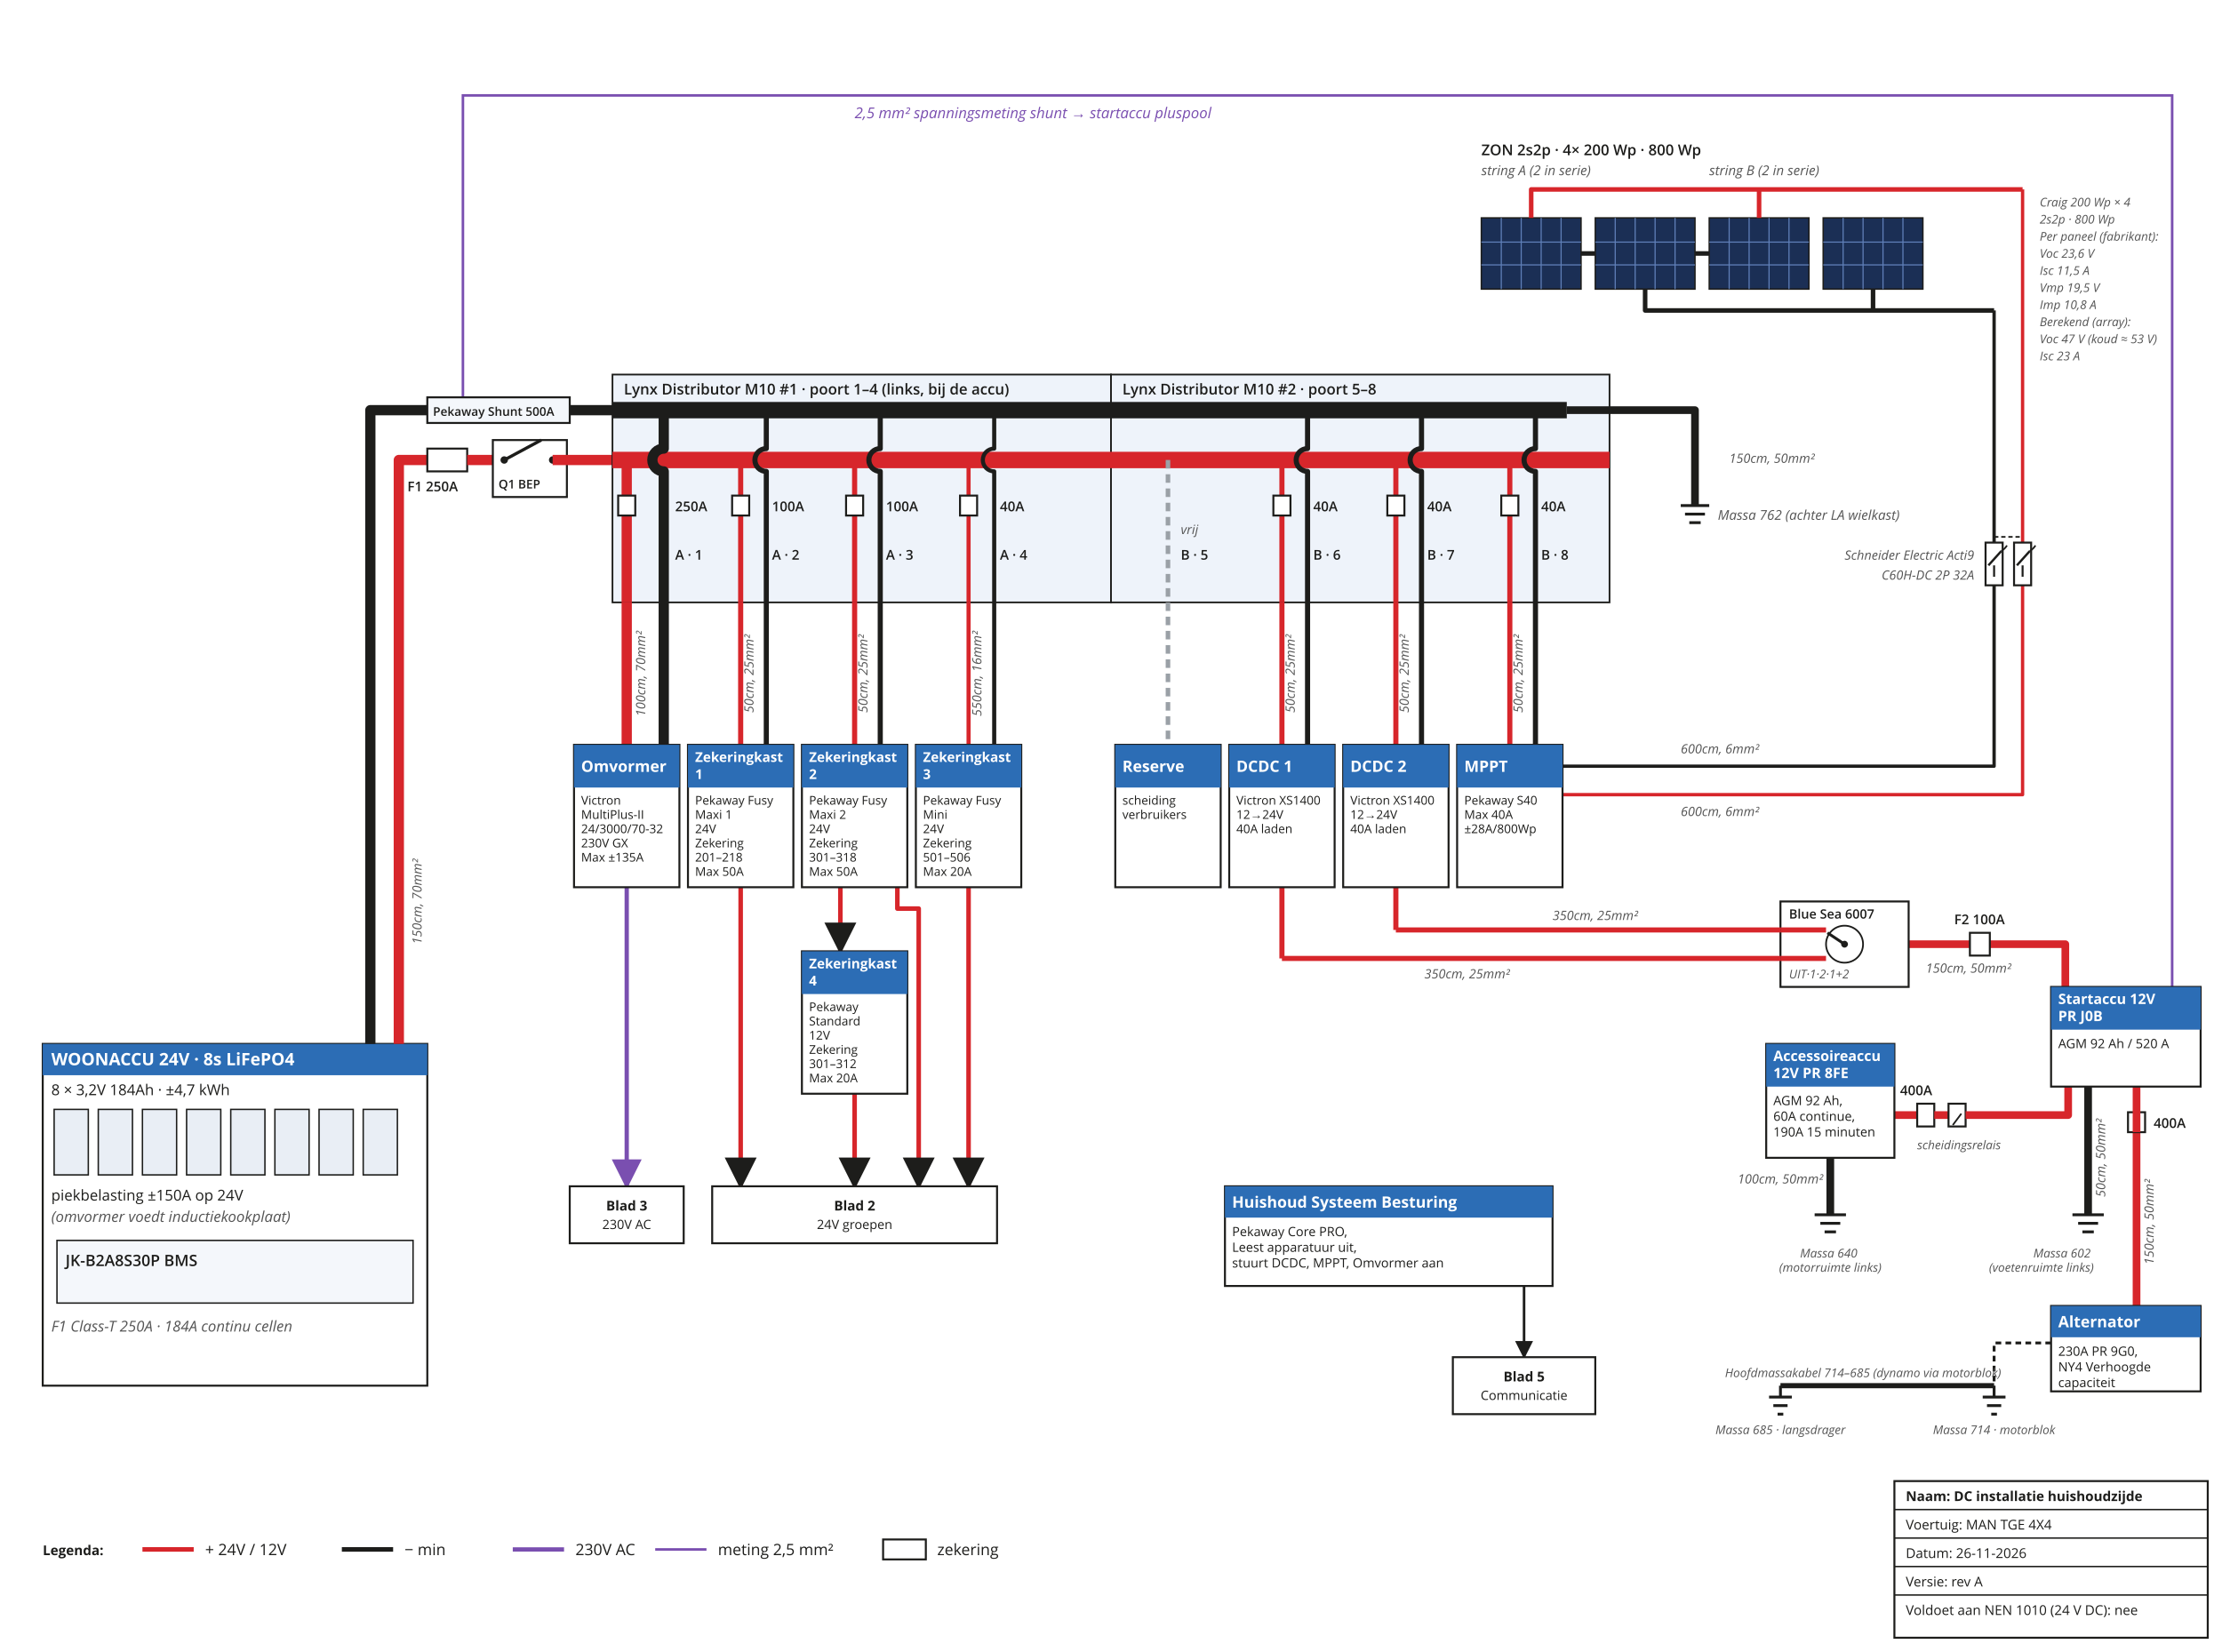
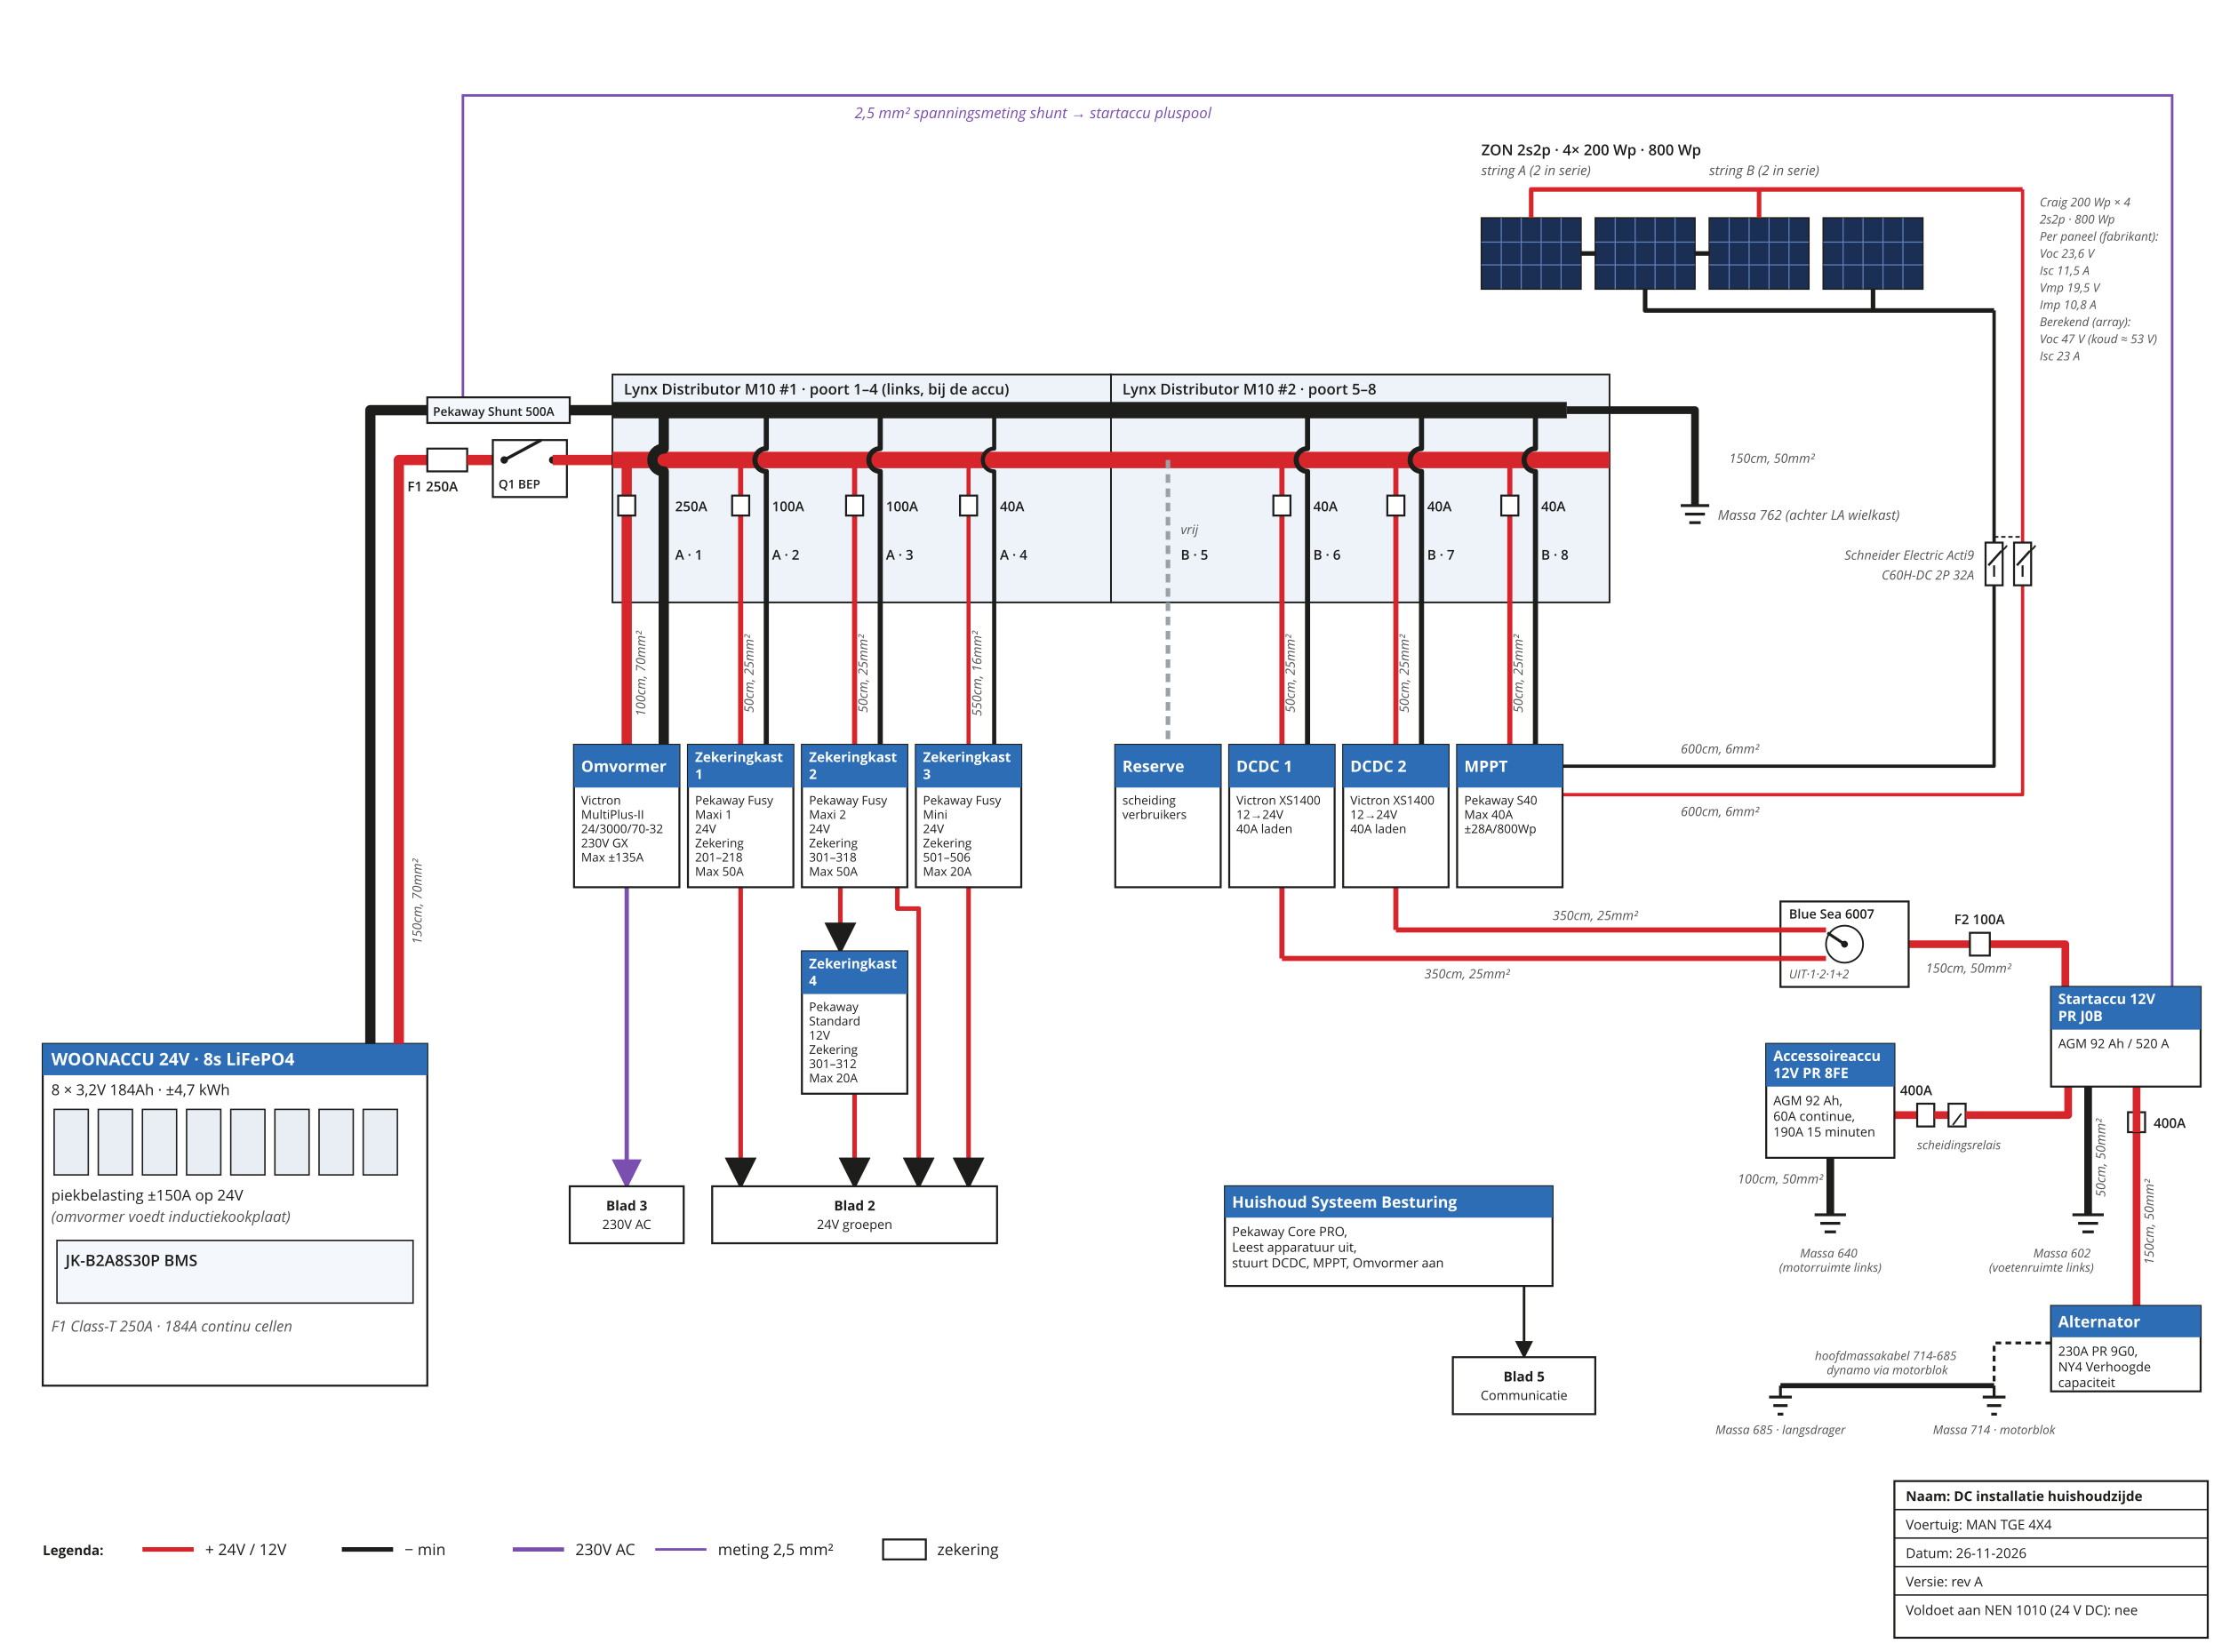
<svg xmlns="http://www.w3.org/2000/svg" viewBox="0 0 1560 1160" role="img" aria-label="Blad 1 energie en laden: woonaccu links onder, Lynx A en B midden met poorten 1 tot 8, zon 2s2p rechtsboven, 12V voertuigdelen rechts.">
  <rect width="100%" height="100%" fill="#fff" />
  <defs>
    <style>.p{stroke:#d7262b;stroke-width:3.2;fill:none;stroke-linejoin:round}
.n{stroke:#1d1d1b;stroke-width:3.2;fill:none;stroke-linejoin:round}
.ac{stroke:#7a4fb0;stroke-width:3;fill:none}
.box{fill:#fff;stroke:#1d1d1b;stroke-width:1.4}
.hd{fill:#2c6db5}
.ht{fill:#fff;font:700 12px 'Open Sans',Arial,sans-serif}
.bt{fill:#1d1d1b;font:400 11px 'Open Sans',Arial,sans-serif}
.lb{fill:#1d1d1b;font:600 11px 'Open Sans',Arial,sans-serif}
.cb{fill:#555;font:italic 400 10.5px 'Open Sans',Arial,sans-serif}
.fz{fill:#fff;stroke:#1d1d1b;stroke-width:1.4}
.fr{fill:#eef3fa;stroke:#1d1d1b;stroke-width:1.2}
.pv{fill:#1b2f55;stroke:#1d1d1b}
</style>
    <marker id="ar" viewBox="0 0 10 10" refX="9" refY="5" markerWidth="7" markerHeight="7" orient="auto-start-reverse">
      <path d="M0 0L10 5L0 10z" fill="#1d1d1b" />
    </marker>
    <marker id="arp" viewBox="0 0 10 10" refX="9" refY="5" markerWidth="7" markerHeight="7" orient="auto-start-reverse">
      <path d="M0 0L10 5L0 10z" fill="#7a4fb0" />
    </marker>
    <g id="pvp">
      <rect width="70" height="50" class="pv" />
      <path d="M0 17H70M0 33H70M14 0V50M28 0V50M42 0V50M56 0V50" stroke="#5f7fb8" stroke-width=".8" />
    </g>
  </defs>
  <g transform="translate(0,93)">
    <use href="#pvp" x="1040" y="60" />
    <use href="#pvp" x="1120" y="60" />
    <use href="#pvp" x="1200" y="60" />
    <use href="#pvp" x="1280" y="60" />
    <path d="M1110 85H1120" class="n" />
    <path d="M1190 85H1200" class="n" />
    <path d="M1075 60V40H1420" class="p" />
    <path d="M1155 110V125H1400" class="n" />
    <path d="M1235 60V40" class="p" />
    <path d="M1315 110V125" class="n" />
    <text x="1432" y="52" class="cb" style="font-size:8.5px">Craig 200 Wp × 4</text>
    <text x="1432" y="64" class="cb" style="font-size:8.5px">2s2p · 800 Wp</text>
    <text x="1432" y="76" class="cb" style="font-size:8.5px">Per paneel (fabrikant):</text>
    <text x="1432" y="88" class="cb" style="font-size:8.5px">Voc 23,6 V</text>
    <text x="1432" y="100" class="cb" style="font-size:8.5px">Isc 11,5 A</text>
    <text x="1432" y="112" class="cb" style="font-size:8.5px">Vmp 19,5 V</text>
    <text x="1432" y="124" class="cb" style="font-size:8.5px">Imp 10,8 A</text>
    <text x="1432" y="136" class="cb" style="font-size:8.5px">Berekend (array):</text>
    <text x="1432" y="148" class="cb" style="font-size:8.5px">Voc 47 V (koud ≈ 53 V)</text>
    <text x="1432" y="160" class="cb" style="font-size:8.5px">Isc 23 A</text>
    <text x="1040" y="30" class="cb" style="font-size:9.5px">string A (2 in serie)</text>
    <text x="1200" y="30" class="cb" style="font-size:9.5px">string B (2 in serie)</text>
    <text x="1040" y="16" class="lb" style="font-size:10.5px">ZON 2s2p · 4× 200 Wp · 800 Wp</text>
    <path d="M1420 40V465H1097" class="p" style="stroke-width:2.34" />
    <text x="1180" y="480" class="cb" style="font-size:9px">600cm, 6mm²</text>
    <path d="M1400 125V445H1097" class="n" style="stroke-width:2.34" />
    <text x="1180" y="436" class="cb" style="font-size:9px">600cm, 6mm²</text>
    <path d="M1400 284H1420" stroke="#1d1d1b" stroke-width="1.2" stroke-dasharray="3 2" />
    <rect x="1394" y="288" width="12" height="30" fill="#fff" stroke="#1d1d1b" stroke-width="1.4" />
    <path d="M1400 312V304" stroke="#1d1d1b" stroke-width="1.4" />
    <path d="M1396 304L1405 294" stroke="#1d1d1b" stroke-width="1.6" />
    <path d="M1405 294Q1408 292 1409 290" stroke="#1d1d1b" stroke-width="1.2" fill="none" />
    <rect x="1414" y="288" width="12" height="30" fill="#fff" stroke="#1d1d1b" stroke-width="1.4" />
    <path d="M1420 312V304" stroke="#1d1d1b" stroke-width="1.4" />
    <path d="M1416 304L1425 294" stroke="#1d1d1b" stroke-width="1.6" />
    <path d="M1425 294Q1428 292 1429 290" stroke="#1d1d1b" stroke-width="1.2" fill="none" />
    <path d="M1070 810V860" stroke="#1d1d1b" stroke-width="1.8" marker-end="url(#ar)" />
    <rect x="1020" y="860" width="100" height="40" class="box" />
    <text x="1070" y="877" text-anchor="middle" class="ht" style="font-size:9.5px;fill:#1d1d1b">Blad 5</text>
    <text x="1070" y="890" text-anchor="middle" class="bt" style="font-size:9px">Communicatie</text>
    <text x="1386" y="300" class="cb" style="font-size:9px" text-anchor="end">Schneider Electric Acti9</text>
    <text x="1386" y="314" class="cb" style="font-size:9px" text-anchor="end">C60H-DC 2P 32A</text>
    <path d="M325 187V-26H1525V600" stroke="#7a4fb0" stroke-width="1.8" fill="none" />
    <text x="600" y="-10" class="cb" style="fill:#7a4fb0">2,5 mm² spanningsmeting shunt → startaccu pluspool</text>
    <rect x="30" y="640" width="270" height="240" class="box" />
    <rect x="30" y="640" width="270" height="22" class="hd" />
    <text x="36" y="655" class="ht">WOONACCU 24V · 8s LiFePO4</text>
    <text x="36" y="676" class="bt" style="font-size:10.5px">8 × 3,2V 184Ah · ±4,7 kWh</text>
    <rect x="38" y="686" width="24" height="46" fill="#e9eef5" stroke="#1d1d1b" />
    <rect x="69" y="686" width="24" height="46" fill="#e9eef5" stroke="#1d1d1b" />
    <rect x="100" y="686" width="24" height="46" fill="#e9eef5" stroke="#1d1d1b" />
    <rect x="131" y="686" width="24" height="46" fill="#e9eef5" stroke="#1d1d1b" />
    <rect x="162" y="686" width="24" height="46" fill="#e9eef5" stroke="#1d1d1b" />
    <rect x="193" y="686" width="24" height="46" fill="#e9eef5" stroke="#1d1d1b" />
    <rect x="224" y="686" width="24" height="46" fill="#e9eef5" stroke="#1d1d1b" />
    <rect x="255" y="686" width="24" height="46" fill="#e9eef5" stroke="#1d1d1b" />
    <text x="36" y="750" class="bt" style="font-size:10.5px">piekbelasting ±150A op 24V</text>
    <text x="36" y="765" class="cb">(omvormer voedt inductiekookplaat)</text>
    <rect x="40" y="778" width="250" height="44" fill="#f4f7fb" stroke="#1d1d1b" />
    <text x="46" y="796" class="lb">JK-B2A8S30P BMS</text>
    <text x="36" y="842" class="cb">F1 Class-T 250A · 184A continu cellen</text>
    <path d="M260 640V195H300" class="n" style="stroke-width:7.2" />
    <path d="M280 640V230H300" class="p" style="stroke-width:7.2" />
    <text transform="translate(296,540) rotate(-90)" text-anchor="middle" class="cb" style="font-size:9px">150cm, 70mm²</text>
    <path d="M400 195H430" class="n" style="stroke-width:7.2" />
    <rect x="300" y="186" width="100" height="18" class="box" style="fill:#f4f7fb" />
    <text x="304" y="199" class="lb" style="font-size:8.5px">Pekaway Shunt 500A</text>
    <rect x="300" y="222" width="28" height="16" class="fz" />
    <text x="286" y="252" class="lb" style="font-size:9.5px">F1 250A</text>
    <path d="M328 230H346" class="p" style="stroke-width:7.2" />
    <rect x="346" y="216" width="52" height="40" fill="none" stroke="#1d1d1b" stroke-width="1.4" />
    <circle cx="354" cy="230" r="2.6" fill="#1d1d1b" />
    <circle cx="388" cy="230" r="2.6" fill="#1d1d1b" />
    <path d="M354 230L380 216" stroke="#1d1d1b" stroke-width="2.2" />
    <path d="M388 230H430" class="p" style="stroke-width:7.2" />
    <text x="350" y="250" class="lb" style="font-size:8.5px">Q1 BEP</text>
    <rect x="430" y="170" width="350" height="160" class="fr" />
    <text x="438" y="184" class="lb" style="font-size:10.5px">Lynx Distributor M10 #1 · poort 1–4 (links, bij de accu)</text>
    <rect x="780" y="170" width="350" height="160" class="fr" />
    <text x="788" y="184" class="lb" style="font-size:10.5px">Lynx Distributor M10 #2 · poort 5–8</text>
    <path d="M430 195H1100" class="n" style="stroke-width:11.5" />
    <path d="M430 230H1130" class="p" style="stroke-width:11.5" />
    <path d="M1100 195H1190V262" class="n" style="stroke-width:5.4" />
    <text x="1214" y="232" class="cb" style="font-size:9px">150cm, 50mm²</text>
    <path d="M1180 262H1200M1183 268H1197M1186 274H1194" stroke="#1d1d1b" stroke-width="2" />
    <text x="1206" y="272" class="cb" style="font-size:9.5px">Massa 762 (achter LA wielkast)</text>
    <path d="M466 430V238a8 8 0 0 1 0-16V195" class="n" style="stroke-width:7.2" />
    <path d="M538 430V238a8 8 0 0 1 0-16V195" class="n" style="stroke-width:3.6" />
    <path d="M618 430V238a8 8 0 0 1 0-16V195" class="n" style="stroke-width:3.6" />
    <path d="M698 430V238a8 8 0 0 1 0-16V195" class="n" style="stroke-width:2.88" />
    <path d="M918 430V238a8 8 0 0 1 0-16V195" class="n" style="stroke-width:3.6" />
    <path d="M998 430V238a8 8 0 0 1 0-16V195" class="n" style="stroke-width:3.6" />
    <path d="M1078 430V238a8 8 0 0 1 0-16V195" class="n" style="stroke-width:3.6" />
    <path d="M440 230V330" class="p" style="stroke-width:7.2" />
    <rect x="434" y="255" width="12" height="14" class="fz" />
    <text x="474" y="266" class="lb" style="font-size:9.5px">250A</text>
    <text x="474" y="300" class="lb" style="font-size:9.5px">A · 1</text>
    <path d="M440 330V430" class="p" style="stroke-width:7.2" />
    <path d="M520 230V330" class="p" style="stroke-width:3.6" />
    <rect x="514" y="255" width="12" height="14" class="fz" />
    <text x="542" y="266" class="lb" style="font-size:9.5px">100A</text>
    <text x="542" y="300" class="lb" style="font-size:9.5px">A · 2</text>
    <path d="M520 330V430" class="p" style="stroke-width:3.6" />
    <path d="M600 230V330" class="p" style="stroke-width:3.6" />
    <rect x="594" y="255" width="12" height="14" class="fz" />
    <text x="622" y="266" class="lb" style="font-size:9.5px">100A</text>
    <text x="622" y="300" class="lb" style="font-size:9.5px">A · 3</text>
    <path d="M600 330V430" class="p" style="stroke-width:3.6" />
    <path d="M680 230V330" class="p" style="stroke-width:2.88" />
    <rect x="674" y="255" width="12" height="14" class="fz" />
    <text x="702" y="266" class="lb" style="font-size:9.5px">40A</text>
    <text x="702" y="300" class="lb" style="font-size:9.5px">A · 4</text>
    <path d="M680 330V430" class="p" style="stroke-width:2.88" />
    <path d="M820 230V330" class="p" style="stroke:#9aa0a6;stroke-dasharray:6 4" />
    <text x="829" y="282" class="cb" style="font-size:9px">vrij</text>
    <text x="829" y="300" class="lb" style="font-size:9.5px">B · 5</text>
    <path d="M820 330V430" class="p" style="stroke:#9aa0a6;stroke-dasharray:6 4" />
    <path d="M900 230V330" class="p" style="stroke-width:3.6" />
    <rect x="894" y="255" width="12" height="14" class="fz" />
    <text x="922" y="266" class="lb" style="font-size:9.5px">40A</text>
    <text x="922" y="300" class="lb" style="font-size:9.5px">B · 6</text>
    <path d="M900 330V430" class="p" style="stroke-width:3.6" />
    <path d="M980 230V330" class="p" style="stroke-width:3.6" />
    <rect x="974" y="255" width="12" height="14" class="fz" />
    <text x="1002" y="266" class="lb" style="font-size:9.5px">40A</text>
    <text x="1002" y="300" class="lb" style="font-size:9.5px">B · 7</text>
    <path d="M980 330V430" class="p" style="stroke-width:3.6" />
    <path d="M1060 230V330" class="p" style="stroke-width:3.6" />
    <rect x="1054" y="255" width="12" height="14" class="fz" />
    <text x="1082" y="266" class="lb" style="font-size:9.5px">40A</text>
    <text x="1082" y="300" class="lb" style="font-size:9.5px">B · 8</text>
    <path d="M1060 330V430" class="p" style="stroke-width:3.6" />
    <path d="M440 530V740" class="ac" marker-end="url(#arp)" />
    <path d="M520 530V740" class="p" marker-end="url(#ar)" />
    <path d="M630 530V545H645V740" class="p" marker-end="url(#ar)" />
    <path d="M590 530V575" class="p" marker-end="url(#ar)" />
    <path d="M600 675V740" class="p" marker-end="url(#ar)" />
    <path d="M680 530V740" class="p" marker-end="url(#ar)" />
    <path d="M1450 600V570H1340" class="p" style="stroke-width:5.4" />
    <rect x="1383" y="562" width="14" height="16" class="fz" />
    <text x="1372" y="556" class="lb" style="font-size:9.5px">F2 100A</text>
    <text x="1352" y="590" class="cb" style="font-size:9px">150cm, 50mm²</text>
    <rect x="1250" y="540" width="90" height="60" class="box" />
    <circle cx="1295" cy="570" r="13" fill="#fff" stroke="#1d1d1b" stroke-width="1.2" />
    <circle cx="1295" cy="570" r="2.4" fill="#1d1d1b" />
    <path d="M1295 570L1283 562" stroke="#1d1d1b" stroke-width="2" />
    <text x="1256" y="552" class="lb" style="font-size:9px">Blue Sea 6007</text>
    <text x="1256" y="594" class="cb" style="font-size:8.5px">UIT·1·2·1+2</text>
    <path d="M1250 560H1282" class="p" style="stroke-width:3.6" />
    <path d="M1250 580H1282" class="p" style="stroke-width:3.6" />
    <path d="M980 560V530" class="p" style="stroke-width:3.6" />
    <path d="M980 560H1250" class="p" style="stroke-width:3.6" />
    <path d="M900 580V530" class="p" style="stroke-width:3.6" />
    <path d="M900 580H1250" class="p" style="stroke-width:3.6" />
    <text x="1090" y="553" class="cb" style="font-size:9px">350cm, 25mm²</text>
    <text x="1000" y="594" class="cb" style="font-size:9px">350cm, 25mm²</text>
    <path d="M1330 690H1346" class="p" style="stroke-width:5.4" />
    <rect x="1346" y="682" width="12" height="16" class="fz" />
    <text x="1334" y="676" class="lb" style="font-size:9.5px">400A</text>
    <path d="M1358 690H1368" class="p" style="stroke-width:5.4" />
    <rect x="1368" y="682" width="12" height="16" class="fz" />
    <path d="M1371 697L1377 689" stroke="#1d1d1b" stroke-width="1.2" />
    <text x="1346" y="714" class="cb" style="font-size:8.5px">scheidingsrelais</text>
    <path d="M1380 690H1452V670" class="p" style="stroke-width:5.4" />
    <path d="M1466 670V760" class="n" style="stroke-width:5.4" />
    <path d="M1455 760H1477M1459 766H1473M1462 772H1470" stroke="#1d1d1b" stroke-width="2" />
    <text x="1470" y="790" text-anchor="end" class="cb" style="font-size:8.5px">
      <tspan x="1470" dy="0">Massa 602</tspan>
      <tspan x="1470" dy="10">(voetenruimte links)</tspan>
    </text>
    <path d="M1440 850H1400V880" stroke="#1d1d1b" stroke-width="2" stroke-dasharray="4 3" fill="none" />
    <path d="M1400 880H1250" class="n" style="stroke-width:3.6" />
-     <text x="1308" y="874" text-anchor="middle" class="cb" style="font-size:8.5px">Hoofdmassakabel 714–685 (dynamo via motorblok)</text>
+     <text x="1325" y="862" text-anchor="middle" class="cb" style="font-size:8.5px">
+       <tspan x="1325" dy="0">hoofdmassakabel 714-685</tspan>
+       <tspan x="1325" dy="10">dynamo via motorblok</tspan>
+     </text>
    <path d="M1400 880V888M1392 888H1408M1395 894H1405M1398 900H1402" stroke="#1d1d1b" stroke-width="2" />
    <text x="1400" y="914" text-anchor="middle" class="cb" style="font-size:8.5px">Massa 714 · motorblok</text>
    <path d="M1250 880V888M1242 888H1258M1245 894H1255M1248 900H1252" stroke="#1d1d1b" stroke-width="2" />
    <text x="1250" y="914" text-anchor="middle" class="cb" style="font-size:8.5px">Massa 685 · langsdrager</text>
    <path d="M1285 720V760" class="n" style="stroke-width:5.4" />
    <path d="M1274 760H1296M1278 766H1292M1281 772H1289" stroke="#1d1d1b" stroke-width="2" />
    <text x="1280" y="738" text-anchor="end" class="cb" style="font-size:9px">100cm, 50mm²</text>
    <text x="1285" y="790" text-anchor="middle" class="cb" style="font-size:8.5px">
      <tspan x="1285" dy="0">Massa 640</tspan>
      <tspan x="1285" dy="10">(motorruimte links)</tspan>
    </text>
    <path d="M1500 824V688" class="p" style="stroke-width:5.4" />
    <rect x="1494" y="688" width="12" height="14" class="fz" />
    <path d="M1500 702V670" class="p" style="stroke-width:5.4" />
    <text x="1512" y="699" class="lb" style="font-size:9.5px">400A</text>
    <text transform="translate(1478,720) rotate(-90)" text-anchor="middle" class="cb" style="font-size:9px">50cm, 50mm²</text>
    <text transform="translate(1512,765) rotate(-90)" text-anchor="middle" class="cb" style="font-size:9px">150cm, 50mm²</text>
    <g transform="translate(30,987)">
      <text x="0" y="12" class="bt" style="font-size:9.5px;font-weight:700;fill:#1d1d1b">Legenda:</text>
      <g transform="translate(70,0)">
        <path d="M0 8H36" class="p" />
        <text x="44" y="12" class="bt">+ 24V / 12V</text>
        <path d="M140 8H176" class="n" />
        <text x="184" y="12" class="bt">− min</text>
        <path d="M260 8H296" class="ac" />
        <text x="304" y="12" class="bt">230V AC</text>
        <path d="M360 8H396" stroke="#7a4fb0" stroke-width="1.8" />
        <text x="404" y="12" class="bt">meting 2,5 mm²</text>
        <rect x="520" y="1" width="30" height="14" class="fz" />
        <text x="558" y="12" class="bt">zekering</text>
      </g>
    </g>
    <rect x="403" y="430" width="74" height="100" class="box" />
    <rect x="403" y="430" width="74" height="30" class="hd" />
    <text x="408" y="449" class="ht" style="font-size:11px">Omvormer</text>
    <text x="408" y="472" class="bt" style="font-size:8.5px">Victron</text>
    <text x="408" y="482" class="bt" style="font-size:8.5px">MultiPlus-II</text>
    <text x="408" y="492" class="bt" style="font-size:8.5px">24/3000/70-32</text>
    <text x="408" y="502" class="bt" style="font-size:8.5px">230V GX</text>
    <text x="408" y="512" class="bt" style="font-size:8.5px">Max ±135A</text>
    <rect x="483" y="430" width="74" height="100" class="box" />
    <rect x="483" y="430" width="74" height="30" class="hd" />
    <text x="488" y="442" class="ht" style="font-size:9.5px">Zekeringkast</text>
    <text x="488" y="454" class="ht" style="font-size:9.5px">1</text>
    <text x="488" y="472" class="bt" style="font-size:8.5px">Pekaway Fusy</text>
    <text x="488" y="482" class="bt" style="font-size:8.5px">Maxi 1</text>
    <text x="488" y="492" class="bt" style="font-size:8.5px">24V</text>
    <text x="488" y="502" class="bt" style="font-size:8.5px">Zekering</text>
    <text x="488" y="512" class="bt" style="font-size:8.5px">201–218</text>
    <text x="488" y="522" class="bt" style="font-size:8.5px">Max 50A</text>
    <rect x="563" y="430" width="74" height="100" class="box" />
    <rect x="563" y="430" width="74" height="30" class="hd" />
    <text x="568" y="442" class="ht" style="font-size:9.5px">Zekeringkast</text>
    <text x="568" y="454" class="ht" style="font-size:9.5px">2</text>
    <text x="568" y="472" class="bt" style="font-size:8.5px">Pekaway Fusy</text>
    <text x="568" y="482" class="bt" style="font-size:8.5px">Maxi 2</text>
    <text x="568" y="492" class="bt" style="font-size:8.5px">24V</text>
    <text x="568" y="502" class="bt" style="font-size:8.5px">Zekering</text>
    <text x="568" y="512" class="bt" style="font-size:8.5px">301–318</text>
    <text x="568" y="522" class="bt" style="font-size:8.5px">Max 50A</text>
    <rect x="563" y="575" width="74" height="100" class="box" />
    <rect x="563" y="575" width="74" height="30" class="hd" />
    <text x="568" y="587" class="ht" style="font-size:9.5px">Zekeringkast</text>
    <text x="568" y="599" class="ht" style="font-size:9.5px">4</text>
    <text x="568" y="617" class="bt" style="font-size:8.5px">Pekaway</text>
    <text x="568" y="627" class="bt" style="font-size:8.5px">Standard</text>
    <text x="568" y="637" class="bt" style="font-size:8.5px">12V</text>
    <text x="568" y="647" class="bt" style="font-size:8.5px">Zekering</text>
    <text x="568" y="657" class="bt" style="font-size:8.5px">301–312</text>
    <text x="568" y="667" class="bt" style="font-size:8.5px">Max 20A</text>
    <rect x="643" y="430" width="74" height="100" class="box" />
    <rect x="643" y="430" width="74" height="30" class="hd" />
    <text x="648" y="442" class="ht" style="font-size:9.5px">Zekeringkast</text>
    <text x="648" y="454" class="ht" style="font-size:9.5px">3</text>
    <text x="648" y="472" class="bt" style="font-size:8.5px">Pekaway Fusy</text>
    <text x="648" y="482" class="bt" style="font-size:8.5px">Mini</text>
    <text x="648" y="492" class="bt" style="font-size:8.5px">24V</text>
    <text x="648" y="502" class="bt" style="font-size:8.5px">Zekering</text>
    <text x="648" y="512" class="bt" style="font-size:8.5px">501–506</text>
    <text x="648" y="522" class="bt" style="font-size:8.5px">Max 20A</text>
    <rect x="783" y="430" width="74" height="100" class="box" />
    <rect x="783" y="430" width="74" height="30" class="hd" />
    <text x="788" y="449" class="ht" style="font-size:11px">Reserve</text>
    <text x="788" y="472" class="bt" style="font-size:8.5px">scheiding</text>
    <text x="788" y="482" class="bt" style="font-size:8.5px">verbruikers</text>
    <rect x="863" y="430" width="74" height="100" class="box" />
    <rect x="863" y="430" width="74" height="30" class="hd" />
    <text x="868" y="449" class="ht" style="font-size:11px">DCDC 1</text>
    <text x="868" y="472" class="bt" style="font-size:8.5px">Victron XS1400</text>
    <text x="868" y="482" class="bt" style="font-size:8.5px">12→24V</text>
    <text x="868" y="492" class="bt" style="font-size:8.5px">40A laden</text>
    <rect x="943" y="430" width="74" height="100" class="box" />
    <rect x="943" y="430" width="74" height="30" class="hd" />
    <text x="948" y="449" class="ht" style="font-size:11px">DCDC 2</text>
    <text x="948" y="472" class="bt" style="font-size:8.5px">Victron XS1400</text>
    <text x="948" y="482" class="bt" style="font-size:8.5px">12→24V</text>
    <text x="948" y="492" class="bt" style="font-size:8.5px">40A laden</text>
    <rect x="1023" y="430" width="74" height="100" class="box" />
    <rect x="1023" y="430" width="74" height="30" class="hd" />
    <text x="1028" y="449" class="ht" style="font-size:11px">MPPT</text>
    <text x="1028" y="472" class="bt" style="font-size:8.5px">Pekaway S40</text>
    <text x="1028" y="482" class="bt" style="font-size:8.5px">Max 40A</text>
    <text x="1028" y="492" class="bt" style="font-size:8.5px">±28A/800Wp</text>
    <text transform="translate(453,380) rotate(-90)" text-anchor="middle" class="cb" style="font-size:9px">100cm, 70mm²</text>
    <text transform="translate(529,380) rotate(-90)" text-anchor="middle" class="cb" style="font-size:9px">50cm, 25mm²</text>
    <text transform="translate(609,380) rotate(-90)" text-anchor="middle" class="cb" style="font-size:9px">50cm, 25mm²</text>
    <text transform="translate(689,380) rotate(-90)" text-anchor="middle" class="cb" style="font-size:9px">550cm, 16mm²</text>
    <text transform="translate(909,380) rotate(-90)" text-anchor="middle" class="cb" style="font-size:9px">50cm, 25mm²</text>
    <text transform="translate(989,380) rotate(-90)" text-anchor="middle" class="cb" style="font-size:9px">50cm, 25mm²</text>
    <text transform="translate(1069,380) rotate(-90)" text-anchor="middle" class="cb" style="font-size:9px">50cm, 25mm²</text>
    <rect x="400" y="740" width="80" height="40" class="box" />
    <text x="440" y="757" text-anchor="middle" class="ht" style="font-size:9.5px;fill:#1d1d1b">Blad 3</text>
    <text x="440" y="770" text-anchor="middle" class="bt" style="font-size:9px">230V AC</text>
    <rect x="500" y="740" width="200" height="40" class="box" />
    <text x="600" y="757" text-anchor="middle" class="ht" style="font-size:9.5px;fill:#1d1d1b">Blad 2</text>
    <text x="600" y="770" text-anchor="middle" class="bt" style="font-size:9px">24V groepen</text>
    <rect x="1440" y="600" width="105" height="70" class="box" />
    <rect x="1440" y="600" width="105" height="30" class="hd" />
    <text x="1445" y="612" class="ht" style="font-size:10px">Startaccu 12V</text>
    <text x="1445" y="624" class="ht" style="font-size:10px">PR J0B</text>
    <text x="1445" y="643" class="bt" style="font-size:9px">AGM 92 Ah / 520 A</text>
    <rect x="1240" y="640" width="90" height="80" class="box" />
    <rect x="1240" y="640" width="90" height="30" class="hd" />
    <text x="1245" y="652" class="ht" style="font-size:10px">Accessoireaccu</text>
    <text x="1245" y="664" class="ht" style="font-size:10px">12V PR 8FE</text>
    <text x="1245" y="683" class="bt" style="font-size:9px">AGM 92 Ah,</text>
    <text x="1245" y="694" class="bt" style="font-size:9px">60A continue,</text>
    <text x="1245" y="705" class="bt" style="font-size:9px">190A 15 minuten</text>
    <rect x="1440" y="824" width="105" height="60" class="box" />
    <rect x="1440" y="824" width="105" height="22" class="hd" />
    <text x="1445" y="839" class="ht" style="font-size:11px">Alternator</text>
    <text x="1445" y="859" class="bt" style="font-size:9px">230A PR 9G0,</text>
    <text x="1445" y="870" class="bt" style="font-size:9px">NY4 Verhoogde</text>
    <text x="1445" y="881" class="bt" style="font-size:9px">capaciteit</text>
    <rect x="860" y="740" width="230" height="70" class="box" />
    <rect x="860" y="740" width="230" height="22" class="hd" />
    <text x="865" y="755" class="ht" style="font-size:11px">Huishoud Systeem Besturing</text>
    <text x="865" y="775" class="bt" style="font-size:9px">Pekaway Core PRO,</text>
    <text x="865" y="786" class="bt" style="font-size:9px">Leest apparatuur uit,</text>
    <text x="865" y="797" class="bt" style="font-size:9px">stuurt DCDC, MPPT, Omvormer aan</text>
  </g>
  <g font-family="Open Sans,Arial,sans-serif">
    <rect x="1330" y="1040" width="220" height="110" fill="#fff" stroke="#1d1d1b" stroke-width="1.4" />
    <path d="M1330 1060H1550M1330 1080H1550M1330 1100H1550M1330 1120H1550" stroke="#1d1d1b" stroke-width="1" />
    <text x="1338" y="1054" font-size="9.5" font-weight="700" fill="#1d1d1b">Naam: DC installatie huishoudzijde</text>
    <text x="1338" y="1074" font-size="9.5" fill="#1d1d1b">Voertuig: MAN TGE 4X4</text>
    <text x="1338" y="1094" font-size="9.5" fill="#1d1d1b">Datum: 26-11-2026</text>
    <text x="1338" y="1114" font-size="9.5" fill="#1d1d1b">Versie: rev A</text>
    <text x="1338" y="1134" font-size="9.5" fill="#1d1d1b">Voldoet aan NEN 1010 (24 V DC): nee</text>
  </g>
</svg>
